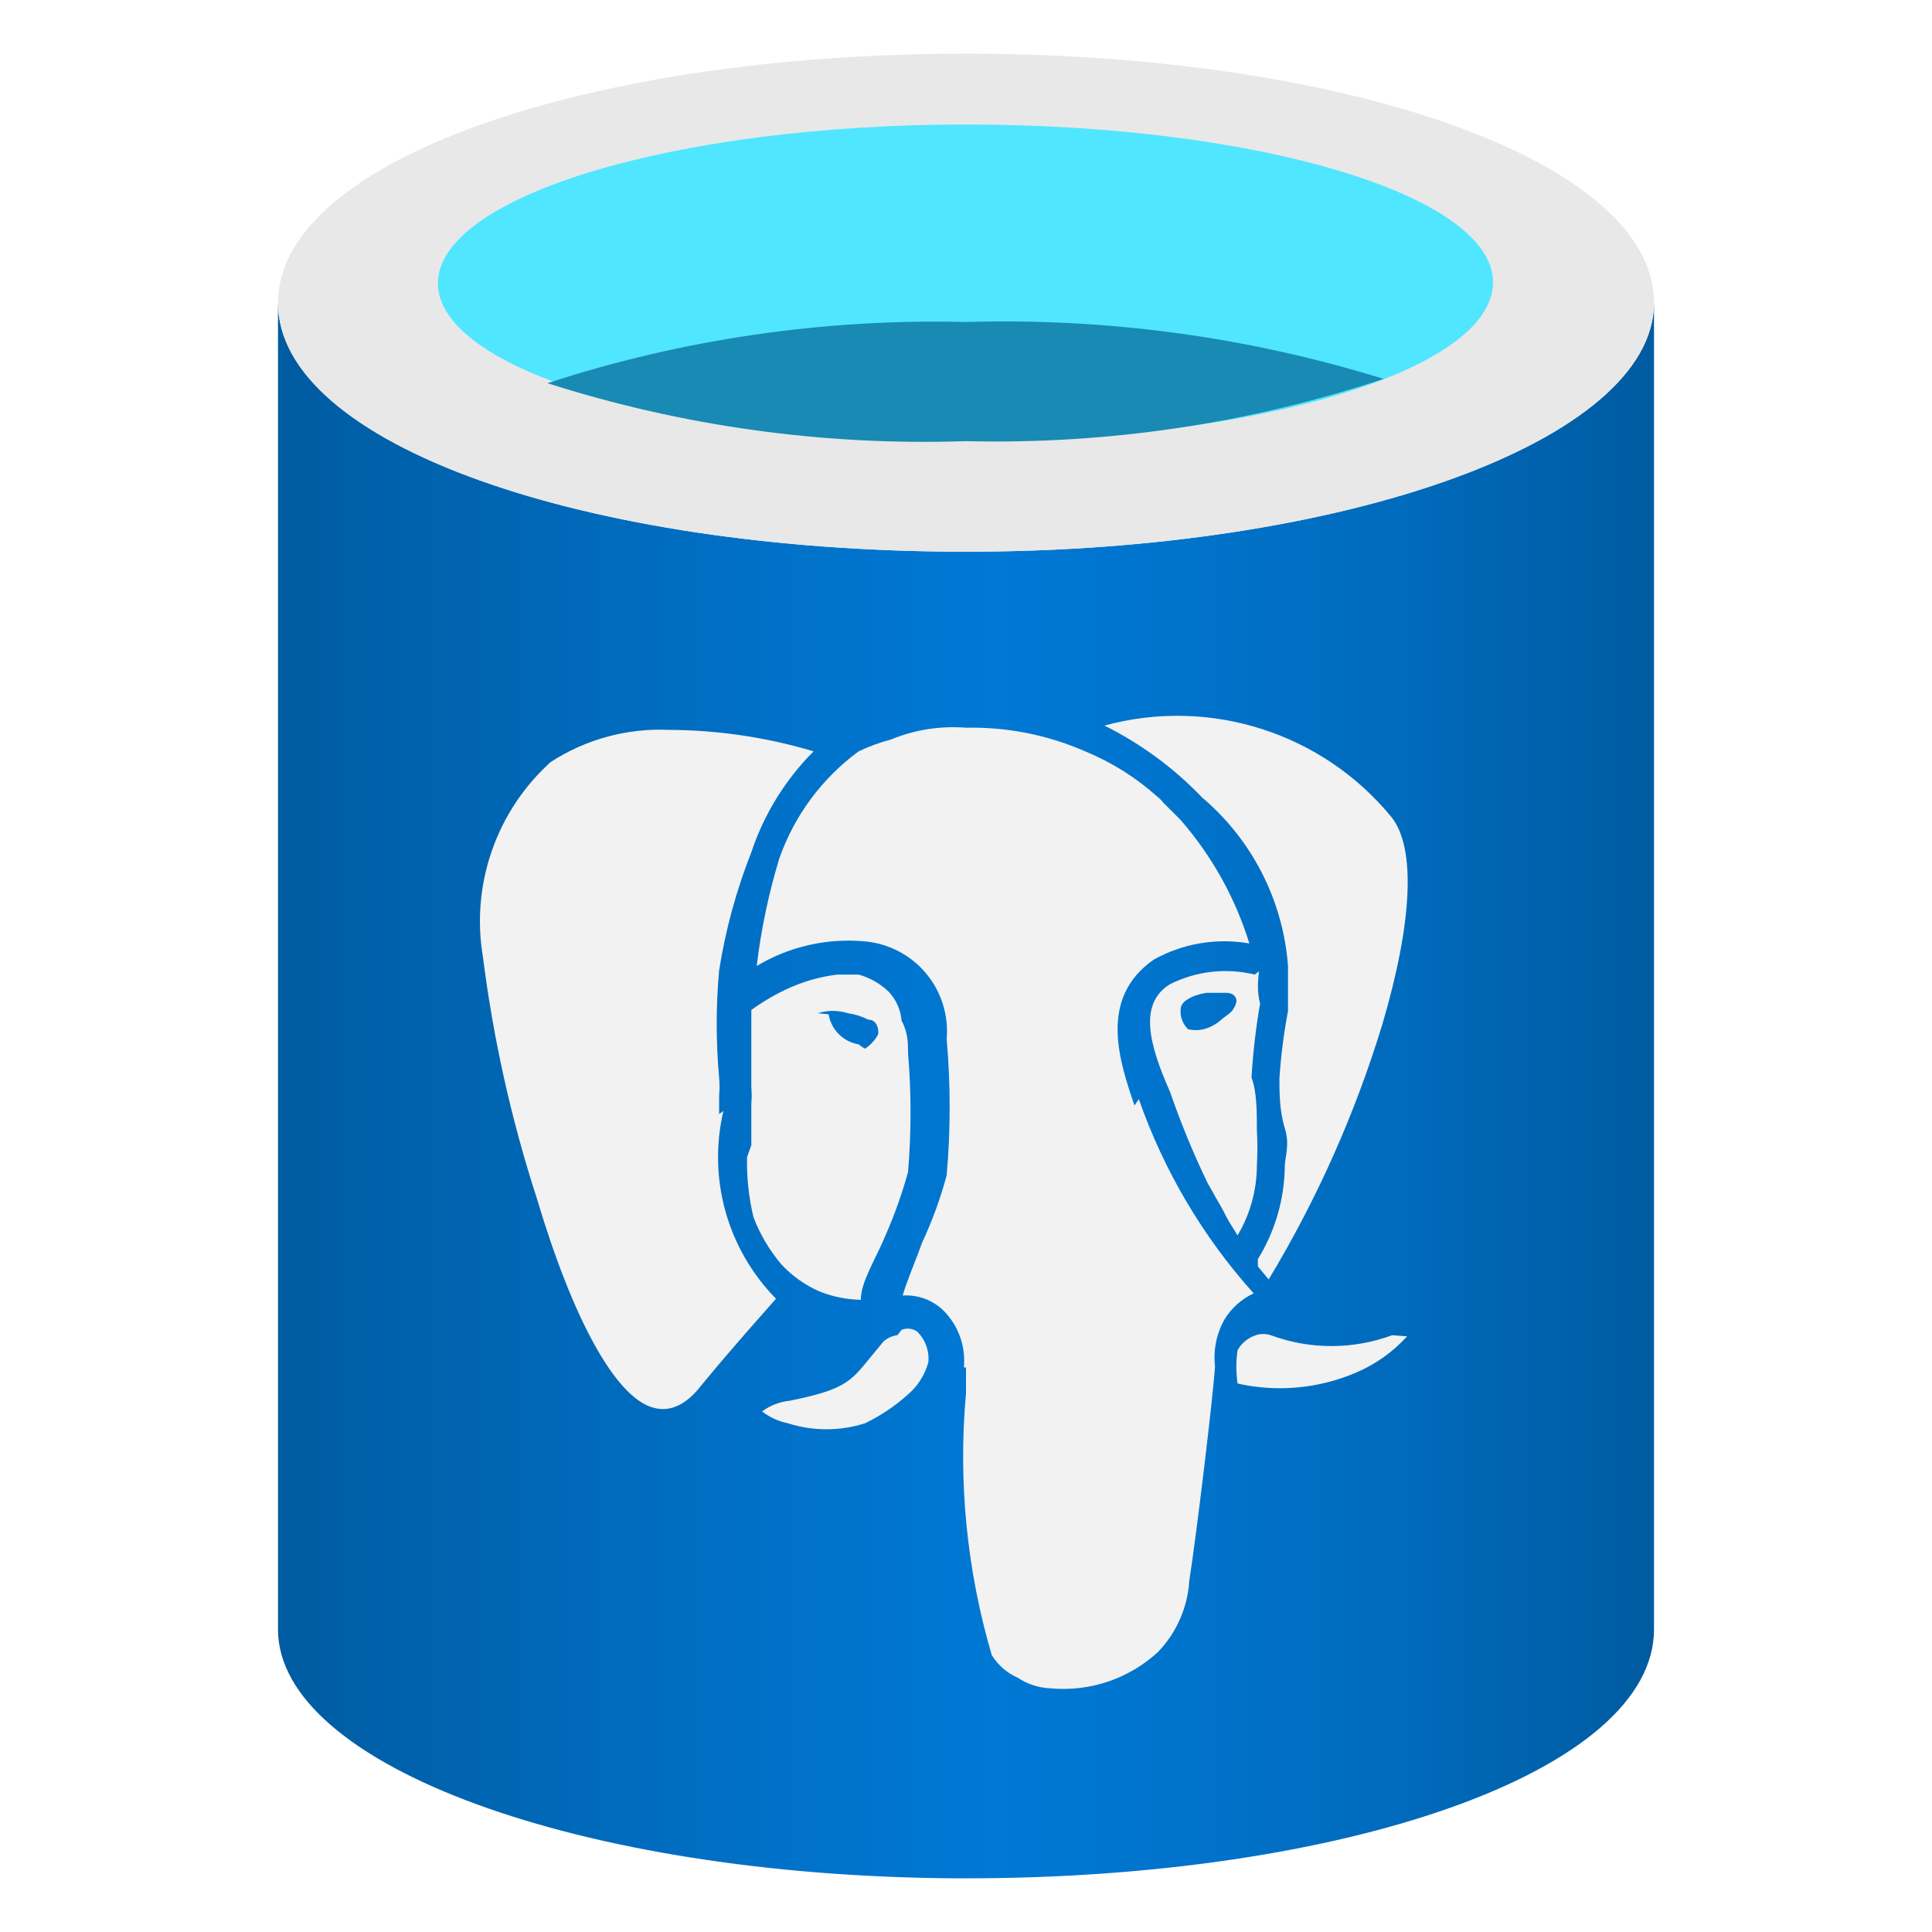
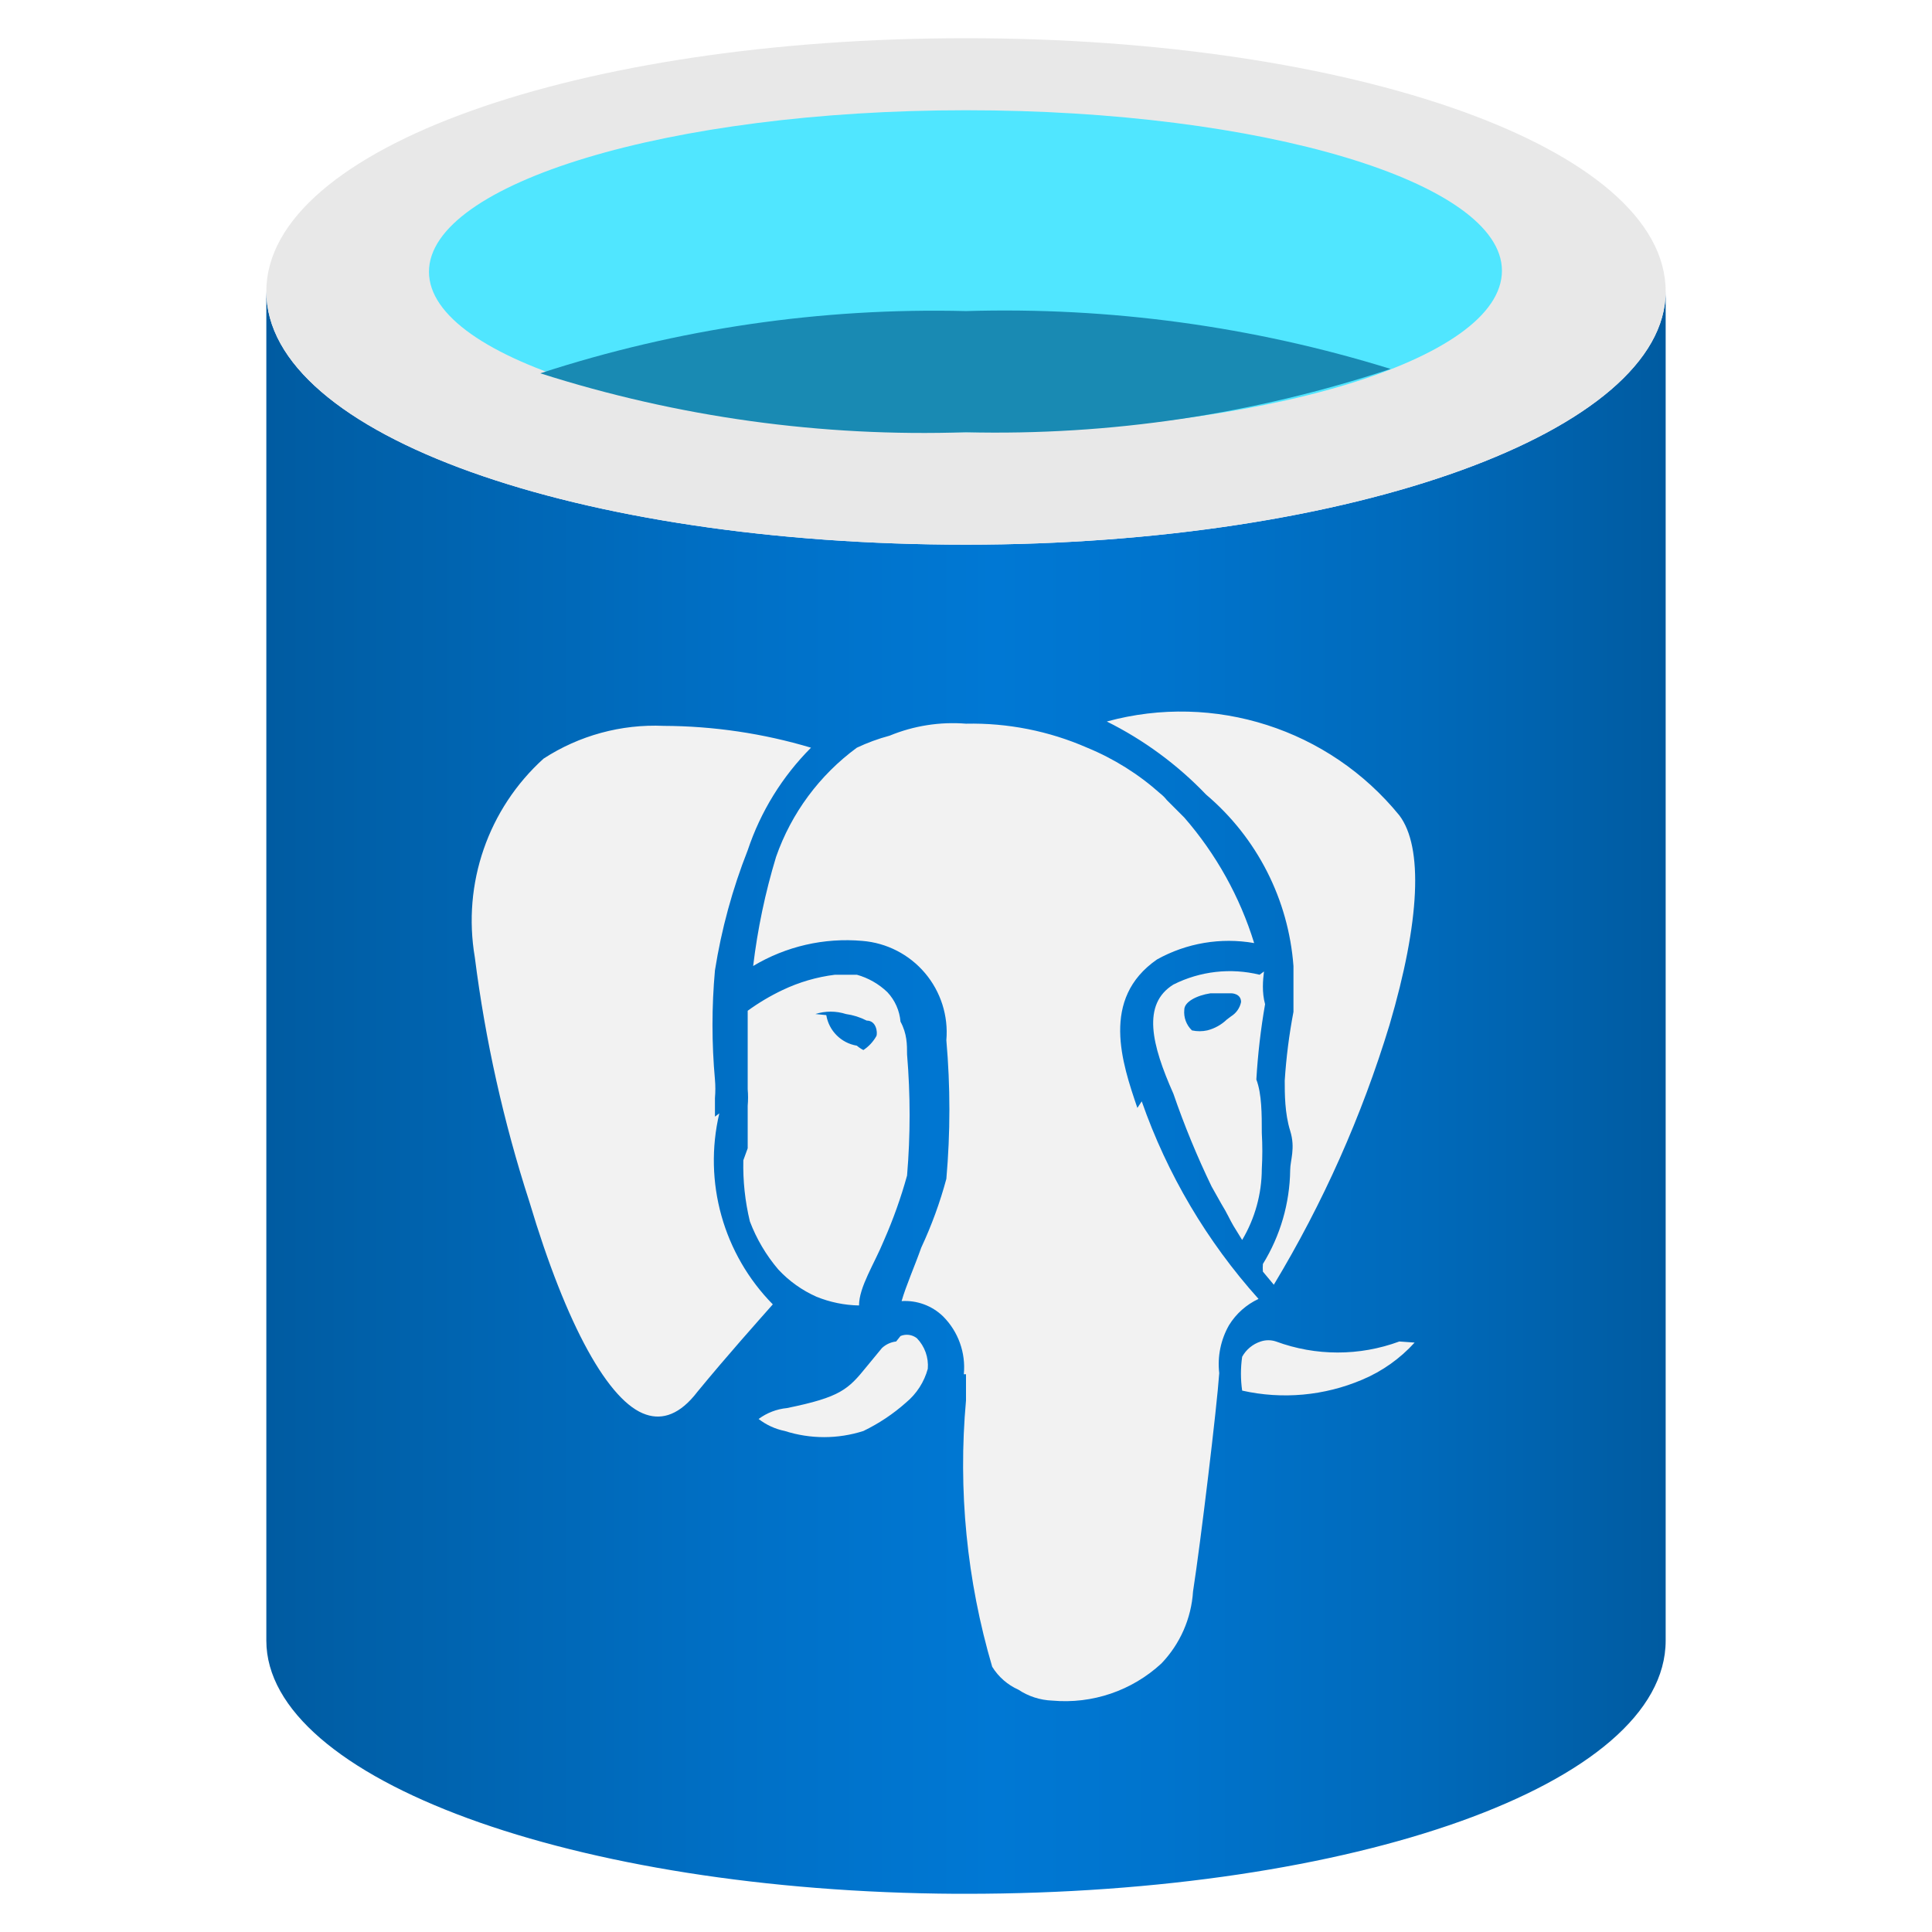
- <svg xmlns="http://www.w3.org/2000/svg" id="fc890127-728b-4ac0-b5da-86cdfc191e86" width="18" height="18" viewBox="0 0 18 18">
+ <svg xmlns="http://www.w3.org/2000/svg" id="fc890127-728b-4ac0-b5da-86cdfc191e86" width="18" height="18" viewBox="2.22 0.15 13.56 17.70">
  <defs>
    <linearGradient id="a28dee20-4c71-46b5-b957-804c67da725a" x1="2.44" y1="10.67" x2="15.27" y2="10.67" gradientTransform="translate(0.14 -0.5) rotate(-0.01)" gradientUnits="userSpaceOnUse">
      <stop offset="0" stop-color="#005ba1" />
      <stop offset="0.07" stop-color="#0060a9" />
      <stop offset="0.36" stop-color="#0071c8" />
      <stop offset="0.52" stop-color="#0078d4" />
      <stop offset="0.64" stop-color="#0074cd" />
      <stop offset="0.82" stop-color="#006abb" />
      <stop offset="1" stop-color="#005ba1" />
    </linearGradient>
  </defs>
  <path d="M9,5.14c-3.54,0-6.41-1-6.41-2.32V15.18c0,1.27,2.82,2.3,6.32,2.32H9c3.54,0,6.41-1,6.41-2.32V2.82C15.41,4.1,12.54,5.14,9,5.14Z" fill="url(#a28dee20-4c71-46b5-b957-804c67da725a)" />
  <path d="M15.41,2.82c0,1.28-2.87,2.32-6.41,2.32s-6.41-1-6.41-2.32S5.46.5,9,.5s6.41,1,6.41,2.32" fill="#e8e8e8" />
  <path d="M13.91,2.63c0,.82-2.2,1.48-4.91,1.48S4.08,3.45,4.08,2.64,6.28,1.16,9,1.16s4.91.66,4.91,1.47" fill="#50e6ff" />
  <path d="M9,3a11.65,11.65,0,0,0-3.9.57A11.53,11.53,0,0,0,9,4.11a11.47,11.47,0,0,0,3.89-.58A11.93,11.93,0,0,0,9,3Z" fill="#198ab3" />
  <path d="M12,9c0,.08,0,.24,0,.42a5.12,5.12,0,0,0-.08.63c0,.12,0,.3.05.46s0,.27,0,.36a1.68,1.68,0,0,1-.25.86.43.43,0,0,0,0,.07l.1.12a10.55,10.55,0,0,0,1.06-2.38h0c.28-.95.31-1.63.09-1.92a2.58,2.58,0,0,0-2.68-.86,3.29,3.29,0,0,1,.91.67A2.28,2.28,0,0,1,12,9Zm-.31.08a1.15,1.15,0,0,0-.79.09c-.29.18-.2.55,0,1a7.77,7.77,0,0,0,.35.85l.09.16h0c.05.08.08.15.11.2l.08.13a1.28,1.28,0,0,0,.18-.65,2.86,2.86,0,0,0,0-.33c0-.17,0-.36-.05-.49a6.1,6.1,0,0,1,.08-.69C11.71,9.24,11.72,9.13,11.73,9.05Zm-.3.41a.4.4,0,0,1-.18.1h0a.33.33,0,0,1-.14,0A.23.23,0,0,1,11,9.4h0c0-.07.11-.13.24-.15h.19s.09,0,.09.08A.2.2,0,0,1,11.43,9.46Zm-4.69.89c0-.07,0-.13,0-.17a1,1,0,0,0,0-.17,5.55,5.55,0,0,1,0-1A5.22,5.22,0,0,1,7,7.94,2.41,2.41,0,0,1,7.58,7,4.78,4.78,0,0,0,6.23,6.8a1.87,1.87,0,0,0-1.1.3A2,2,0,0,0,4.5,8.92,12.27,12.27,0,0,0,5,11.16c.34,1.14.73,1.84,1.07,1.95h0c.15.05.31,0,.47-.21.28-.34.54-.63.69-.8A1.88,1.88,0,0,1,6.74,10.35Zm.26.4a2.18,2.18,0,0,0,.06.56,1.5,1.5,0,0,0,.26.44,1.07,1.07,0,0,0,.35.25,1.09,1.09,0,0,0,.39.08c0-.17.14-.38.23-.6a4.35,4.35,0,0,0,.21-.59,6.61,6.61,0,0,0,0-1.11c0-.09,0-.19-.06-.3a.45.45,0,0,0-.12-.27l0,0A.66.66,0,0,0,8,9.08H7.8a1.56,1.56,0,0,0-.48.14A2,2,0,0,0,7,9.41v.11c0,.2,0,.41,0,.61v0a.86.86,0,0,1,0,.15l0,.39H7Zm.66-1.34,0,0a.46.46,0,0,1,.28,0,.6.6,0,0,1,.19.06c.09,0,.1.11.09.14h0a.37.37,0,0,1-.12.13A.3.3,0,0,1,8,9.73h0a.34.34,0,0,1-.28-.28Zm.74,3a.23.23,0,0,0-.13.06l-.14.17c-.17.21-.24.28-.73.38a.52.52,0,0,0-.26.1.58.58,0,0,0,.24.11,1.18,1.18,0,0,0,.72,0A1.7,1.7,0,0,0,8.45,13a.61.61,0,0,0,.2-.31.36.36,0,0,0-.1-.28A.15.15,0,0,0,8.4,12.39Zm4.61,0a1.63,1.63,0,0,1-1.13,0,.22.22,0,0,0-.14,0,.3.3,0,0,0-.17.14,1.09,1.09,0,0,0,0,.31,1.8,1.8,0,0,0,1.1-.1,1.36,1.36,0,0,0,.48-.34Zm-2.4-2.14c-.14-.41-.34-1,.18-1.36a1.35,1.35,0,0,1,.89-.15A3.18,3.18,0,0,0,11,7.64l-.1-.1-.06-.06h0a.34.34,0,0,0-.06-.06l0,0,0,0A2.34,2.34,0,0,0,10.11,7,2.63,2.63,0,0,0,9,6.78a1.52,1.52,0,0,0-.7.11A1.77,1.77,0,0,0,8,7a2.1,2.1,0,0,0-.74,1,5.84,5.84,0,0,0-.21,1,1.66,1.66,0,0,1,1-.23.84.84,0,0,1,.77.91,7.26,7.26,0,0,1,0,1.27,3.87,3.87,0,0,1-.23.63c-.06.17-.14.35-.18.49a.5.5,0,0,1,.38.14.66.66,0,0,1,.19.53H9c0,.08,0,.16,0,.24a6.55,6.55,0,0,0,.24,2.44.54.54,0,0,0,.24.21.6.6,0,0,0,.31.1,1.3,1.3,0,0,0,1-.34,1.05,1.05,0,0,0,.29-.66c.07-.45.22-1.7.24-2h0a.72.72,0,0,1,.09-.44.63.63,0,0,1,.27-.24A5.36,5.36,0,0,1,10.61,10.24Z" fill="#f2f2f2" />
</svg>
